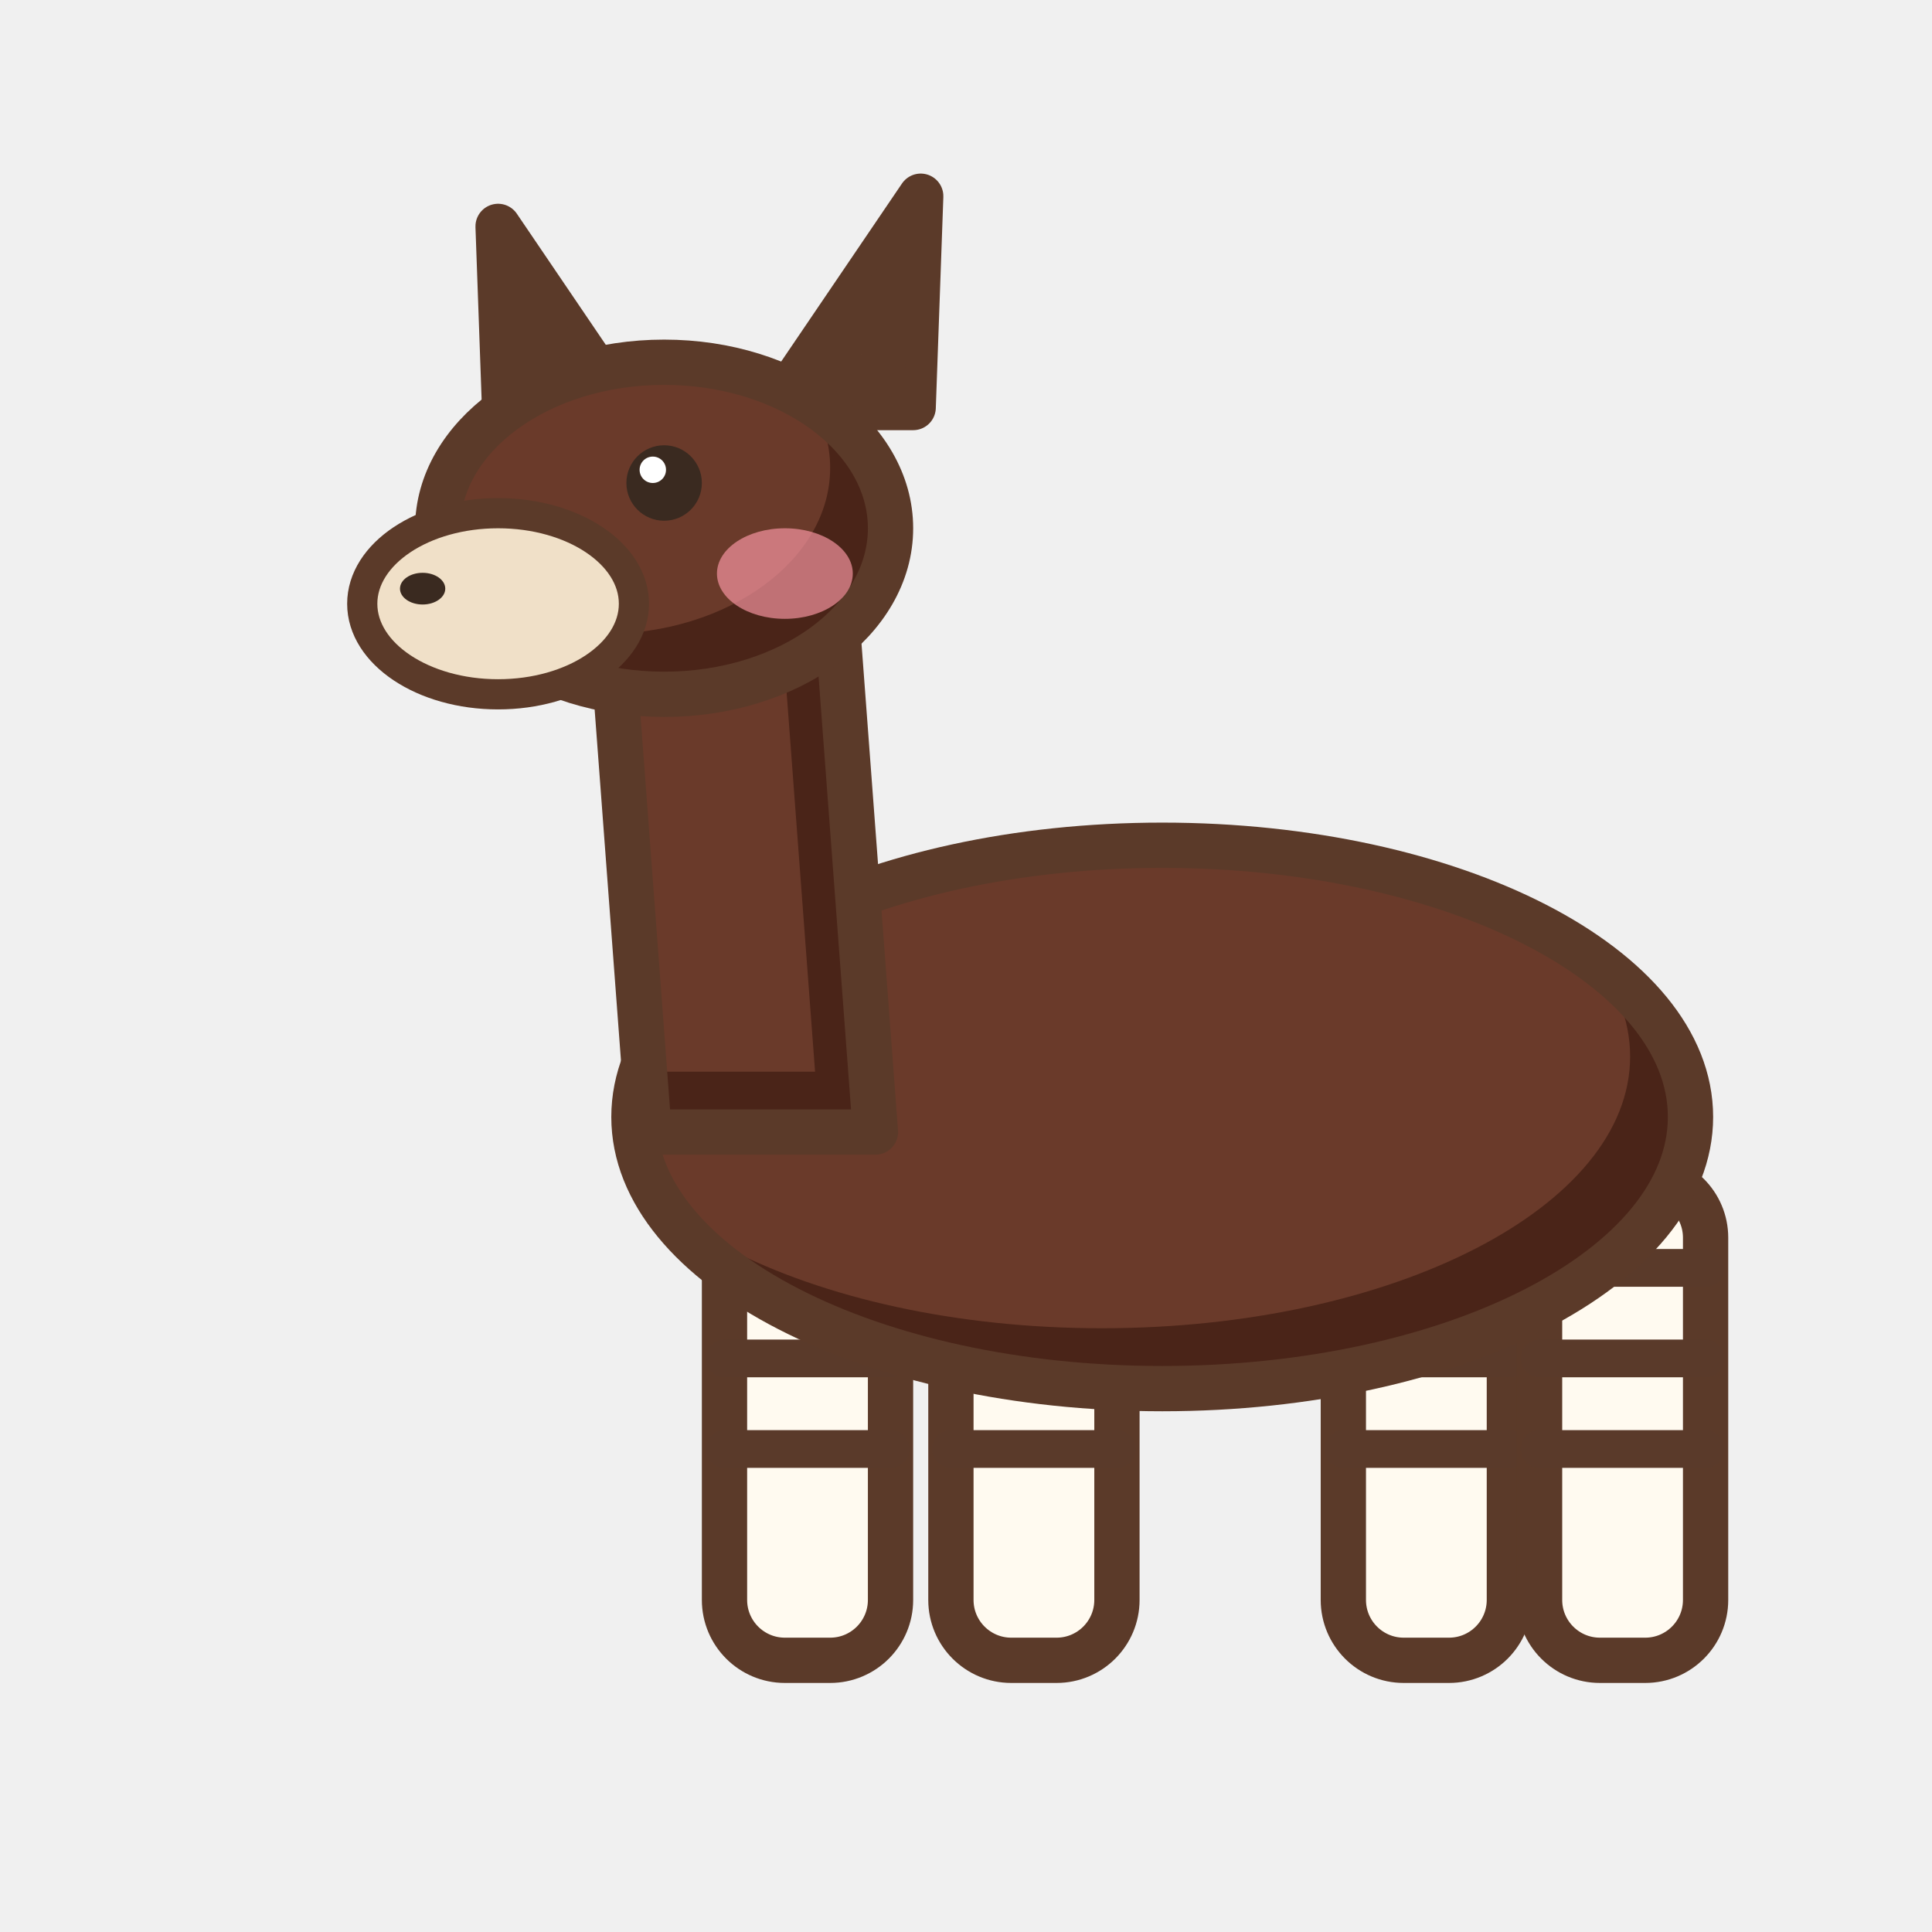
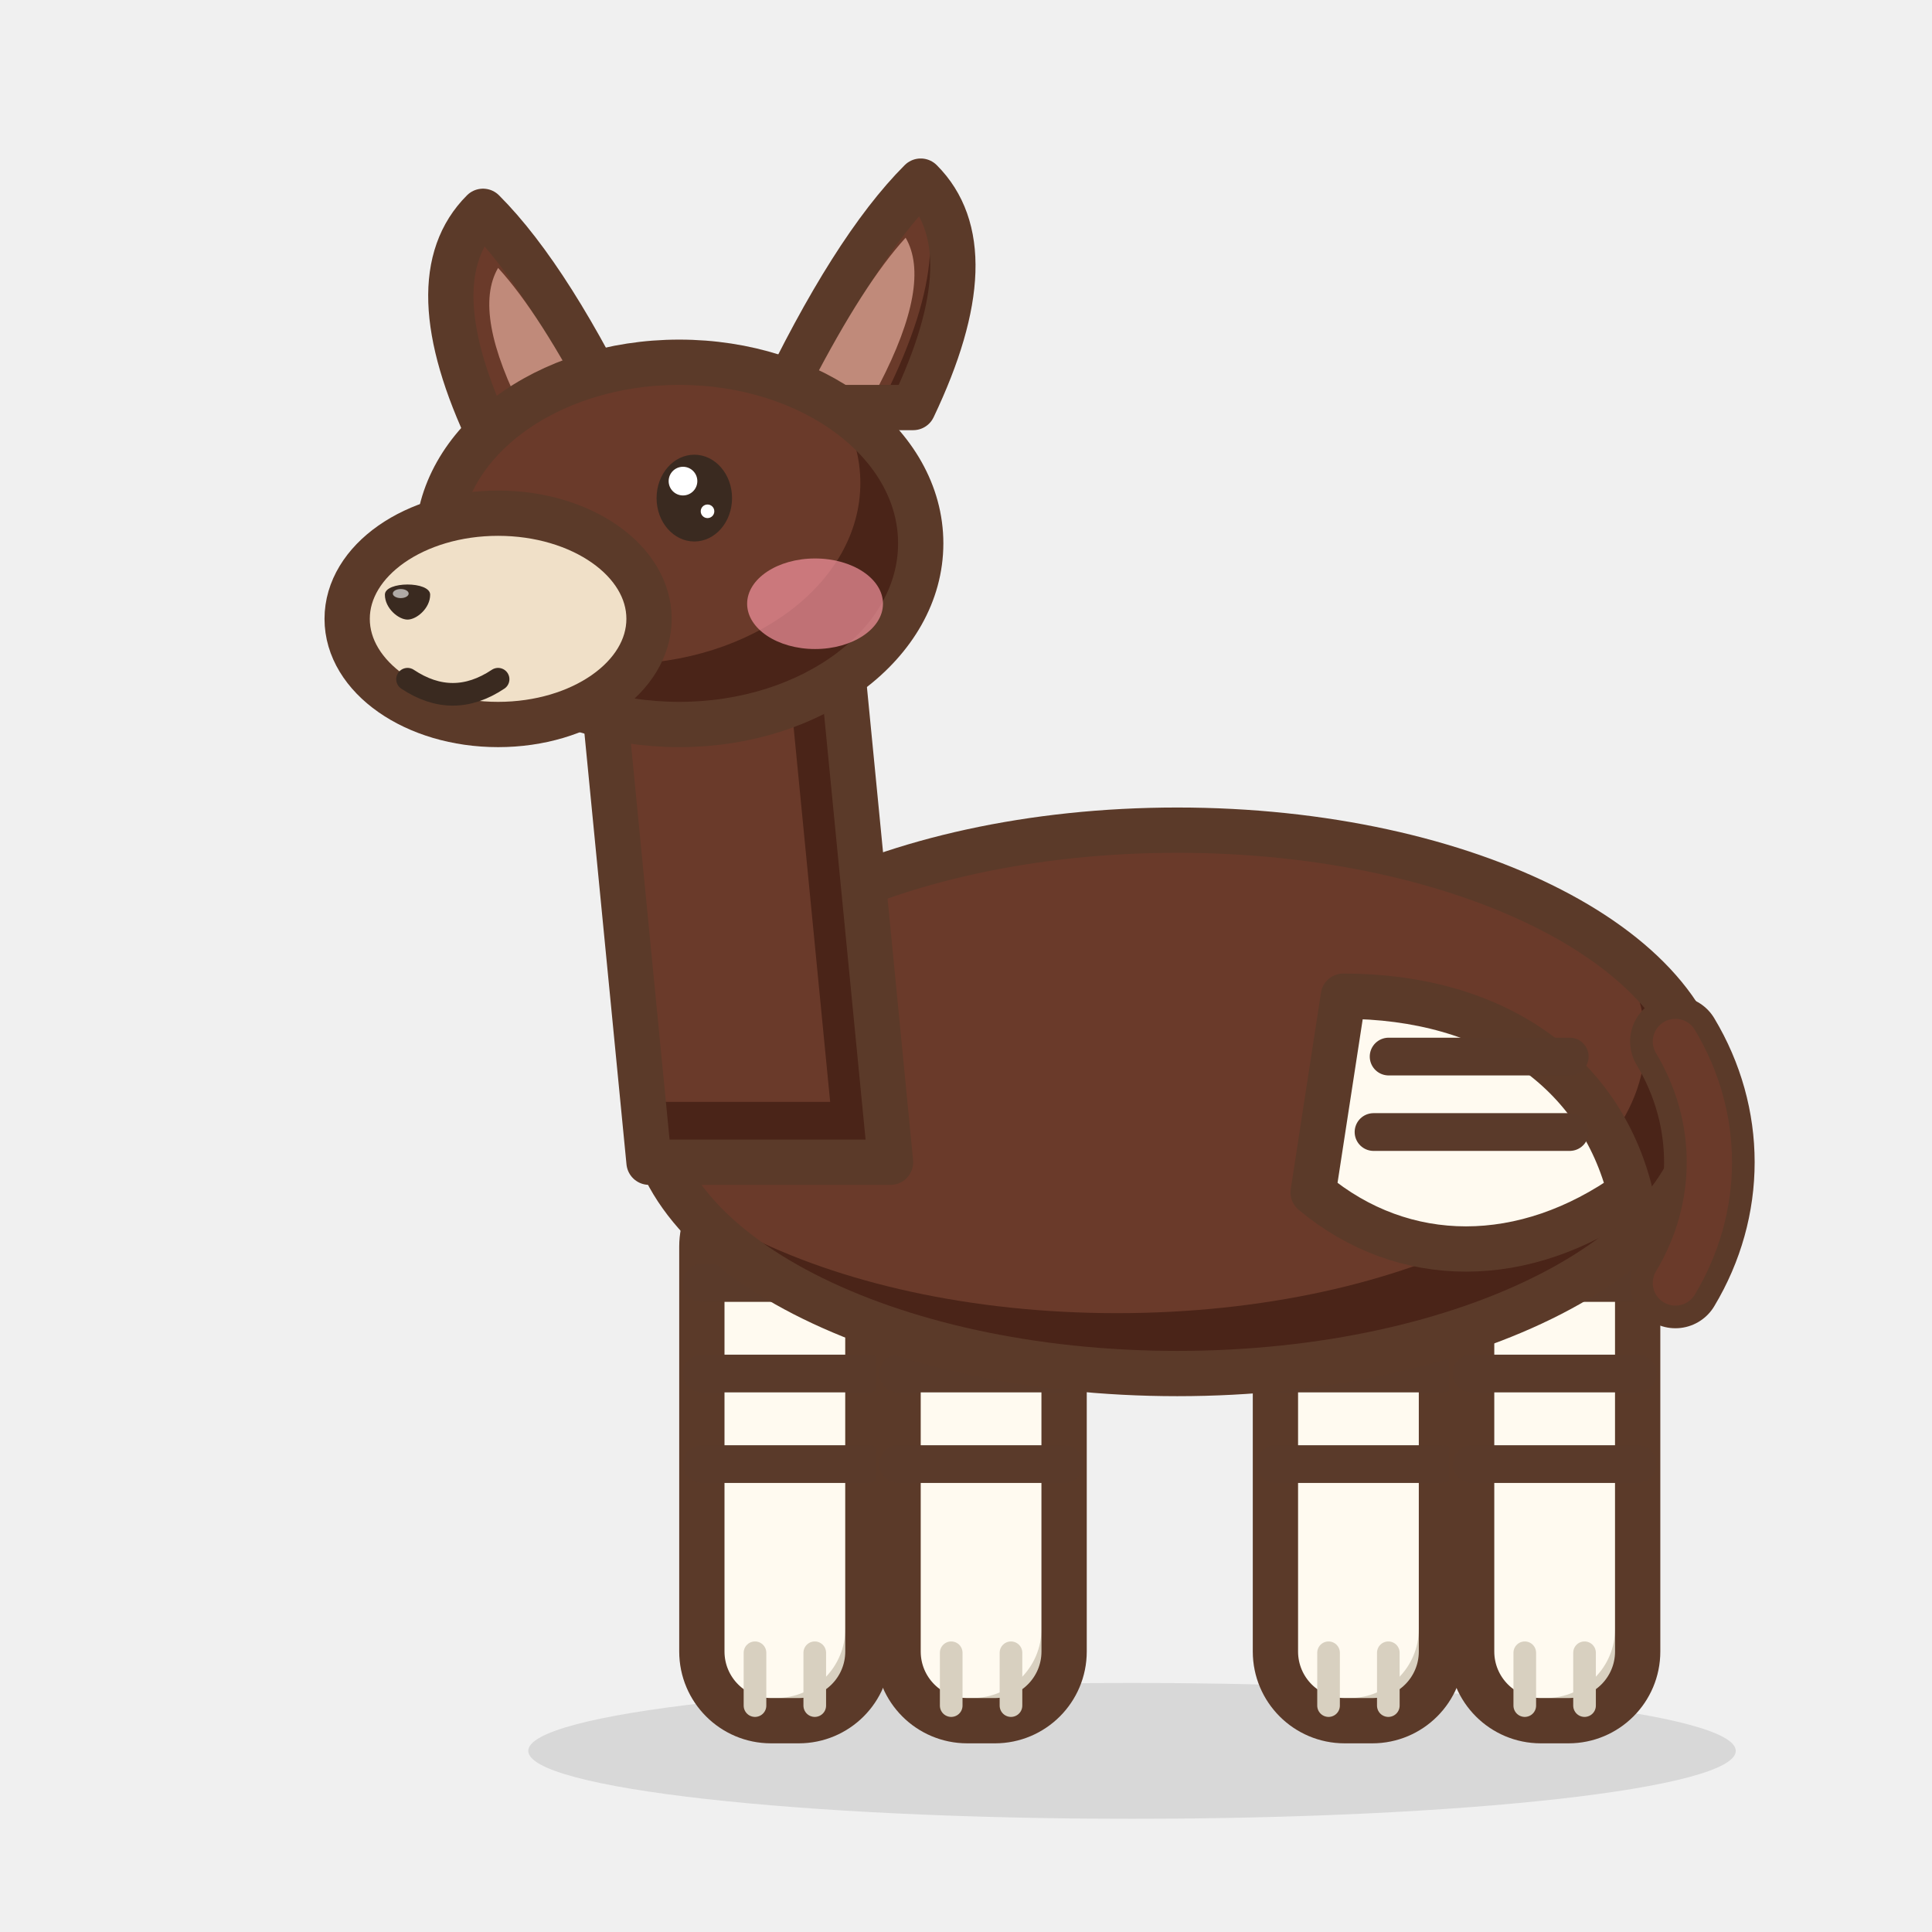
<svg xmlns="http://www.w3.org/2000/svg" viewBox="0 0 256 256">
  <g stroke="#5b3a29" stroke-width="6" stroke-linejoin="round" stroke-linecap="round" fill="none">
+     <ellipse cx="150" cy="232" rx="80" ry="9" fill="#000" stroke="none" opacity=".1" />
    <defs>
-       <path id="p190" d="M104 156h6a8 8 0 0 1 8 8v48a8 8 0 0 1 -8 8h-6a8 8 0 0 1 -8 -8v-48a8 8 0 0 1 8 -8z" />
+       <path id="p190" d="M102.167 156h3.667a9.167 9.167 0 0 1 9.167 9.167v53.667a9.167 9.167 0 0 1 -9.167 9.167h-3.667a9.167 9.167 0 0 1 -9.167 -9.167v-53.667a9.167 9.167 0 0 1 9.167 -9.167z" />
      <clipPath id="cp190">
        <use href="#p190" />
      </clipPath>
    </defs>
    <use href="#p190" fill="#d8d0c0" stroke="none" />
    <g clip-path="url(#cp190)">
-       <use href="#p190" fill="#fffaf0" stroke="none" transform="translate(-2 -2)" />
+       <use href="#p190" fill="#fffaf0" stroke="none" transform="translate(-3 -3)" />
    </g>
    <use href="#p190" fill="none" />
-     <path d="M96 168h22M96 180h22M96 192h22" fill="none" stroke="#5a3a2a" stroke-width="5" />
+     <path d="M100.04 219v7M107.96 219v7" fill="none" stroke="#d8d0c0" stroke-width="3" />
+     <path d="M93 170h22M93 182h22M93 194h22" fill="none" stroke="#5a3a2a" stroke-width="5" />
    <defs>
-       <path id="p191" d="M134 156h6a8 8 0 0 1 8 8v48a8 8 0 0 1 -8 8h-6a8 8 0 0 1 -8 -8v-48a8 8 0 0 1 8 -8z" />
+       <path id="p191" d="M128.167 156h3.667a9.167 9.167 0 0 1 9.167 9.167v53.667a9.167 9.167 0 0 1 -9.167 9.167h-3.667a9.167 9.167 0 0 1 -9.167 -9.167v-53.667a9.167 9.167 0 0 1 9.167 -9.167z" />
      <clipPath id="cp191">
        <use href="#p191" />
      </clipPath>
    </defs>
    <use href="#p191" fill="#d8d0c0" stroke="none" />
    <g clip-path="url(#cp191)">
-       <use href="#p191" fill="#fffaf0" stroke="none" transform="translate(-2 -2)" />
+       <use href="#p191" fill="#fffaf0" stroke="none" transform="translate(-3 -3)" />
    </g>
    <use href="#p191" fill="none" />
-     <path d="M126 168h22M126 180h22M126 192h22" fill="none" stroke="#5a3a2a" stroke-width="5" />
+     <path d="M126.04 219v7M133.96 219v7" fill="none" stroke="#d8d0c0" stroke-width="3" />
+     <path d="M119 170h22M119 182h22M119 194h22" fill="none" stroke="#5a3a2a" stroke-width="5" />
    <defs>
-       <path id="p192" d="M186 156h6a8 8 0 0 1 8 8v48a8 8 0 0 1 -8 8h-6a8 8 0 0 1 -8 -8v-48a8 8 0 0 1 8 -8z" />
+       <path id="p192" d="M178.167 156h3.667a9.167 9.167 0 0 1 9.167 9.167v53.667a9.167 9.167 0 0 1 -9.167 9.167h-3.667a9.167 9.167 0 0 1 -9.167 -9.167v-53.667a9.167 9.167 0 0 1 9.167 -9.167z" />
      <clipPath id="cp192">
        <use href="#p192" />
      </clipPath>
    </defs>
    <use href="#p192" fill="#d8d0c0" stroke="none" />
    <g clip-path="url(#cp192)">
-       <use href="#p192" fill="#fffaf0" stroke="none" transform="translate(-2 -2)" />
+       <use href="#p192" fill="#fffaf0" stroke="none" transform="translate(-3 -3)" />
    </g>
    <use href="#p192" fill="none" />
-     <path d="M178 168h22M178 180h22M178 192h22" fill="none" stroke="#5a3a2a" stroke-width="5" />
+     <path d="M176.04 219v7M183.96 219v7" fill="none" stroke="#d8d0c0" stroke-width="3" />
+     <path d="M169 170h22M169 182h22M169 194h22" fill="none" stroke="#5a3a2a" stroke-width="5" />
    <defs>
-       <path id="p193" d="M212 156h6a8 8 0 0 1 8 8v48a8 8 0 0 1 -8 8h-6a8 8 0 0 1 -8 -8v-48a8 8 0 0 1 8 -8z" />
+       <path id="p193" d="M204.167 156h3.667a9.167 9.167 0 0 1 9.167 9.167v53.667a9.167 9.167 0 0 1 -9.167 9.167h-3.667a9.167 9.167 0 0 1 -9.167 -9.167v-53.667a9.167 9.167 0 0 1 9.167 -9.167z" />
      <clipPath id="cp193">
        <use href="#p193" />
      </clipPath>
    </defs>
    <use href="#p193" fill="#d8d0c0" stroke="none" />
    <g clip-path="url(#cp193)">
-       <use href="#p193" fill="#fffaf0" stroke="none" transform="translate(-2 -2)" />
+       <use href="#p193" fill="#fffaf0" stroke="none" transform="translate(-3 -3)" />
    </g>
    <use href="#p193" fill="none" />
-     <path d="M204 168h22M204 180h22M204 192h22" fill="none" stroke="#5a3a2a" stroke-width="5" />
+     <path d="M202.04 219v7M209.96 219v7" fill="none" stroke="#d8d0c0" stroke-width="3" />
+     <path d="M195 170h22M195 182h22M195 194h22" fill="none" stroke="#5a3a2a" stroke-width="5" />
    <defs>
-       <path id="p194" d="M84 148a70 36 0 1 0 140 0a70 36 0 1 0 -140 0z" />
+       <path id="p194" d="M86 146a70 36 0 1 0 140 0a70 36 0 1 0 -140 0z" />
      <clipPath id="cp194">
        <use href="#p194" />
      </clipPath>
    </defs>
    <use href="#p194" fill="#4a2418" stroke="none" />
    <g clip-path="url(#cp194)">
      <use href="#p194" fill="#6a3a2a" stroke="none" transform="translate(-8 -8)" />
    </g>
    <use href="#p194" fill="none" />
+     <path d="M178 132c20 0 34 10 38 26-14 10-30 10-42 0z" fill="#fffaf0" />
+     <path d="M184 140h24M182 150h26" fill="none" stroke="#5a3a2a" stroke-width="5" />
+     <path d="M222 138c6 10 6 22 0 32" fill="none" stroke="#5b3a29" stroke-width="12" />
+     <path d="M222 138c6 10 6 22 0 32" fill="none" stroke="#6a3a2a" stroke-width="6" />
    <defs>
-       <path id="p195" d="M80 70c0-14 30-14 30 0l6 80H86z" />
+       <path id="p195" d="M78 72c0-14 32-14 32 0l8 82H86z" />
      <clipPath id="cp195">
        <use href="#p195" />
      </clipPath>
    </defs>
    <use href="#p195" fill="#4a2418" stroke="none" />
    <g clip-path="url(#cp195)">
      <use href="#p195" fill="#6a3a2a" stroke="none" transform="translate(-8 -8)" />
    </g>
    <use href="#p195" fill="none" />
    <defs>
-       <path id="p196" d="M67.0 58L66 30L85.0 58z" />
+       <path id="p196" d="M65.0 58Q55.0 37.0 64 28Q73.0 37.0 83.0 58z" />
      <clipPath id="cp196">
        <use href="#p196" />
      </clipPath>
    </defs>
    <use href="#p196" fill="#4a2418" stroke="none" />
    <g clip-path="url(#cp196)">
      <use href="#p196" fill="#6a3a2a" stroke="none" transform="translate(-3 -3)" />
    </g>
    <use href="#p196" fill="none" />
-     <path d="M71.5 54L68.0 39.8L80.5 54z" fill="#c08a7a" />
+     <path d="M69.5 55Q62.5 41.5 66.0 35.5Q71.5 41.5 78.5 55z" fill="#c08a7a" stroke="none" />
    <defs>
-       <path id="p197" d="M103.0 54L122 26L121.0 54z" />
+       <path id="p197" d="M103.0 54Q113.0 33.0 122 24Q131.0 33.0 121.0 54z" />
      <clipPath id="cp197">
        <use href="#p197" />
      </clipPath>
    </defs>
    <use href="#p197" fill="#4a2418" stroke="none" />
    <g clip-path="url(#cp197)">
      <use href="#p197" fill="#6a3a2a" stroke="none" transform="translate(-3 -3)" />
    </g>
    <use href="#p197" fill="none" />
-     <path d="M107.5 50L120.0 35.8L116.5 50z" fill="#c08a7a" />
+     <path d="M107.5 51Q114.5 37.5 120.0 31.5Q123.5 37.5 116.5 51z" fill="#c08a7a" stroke="none" />
    <defs>
-       <path id="p198" d="M58 70a30 22 0 1 0 60 0a30 22 0 1 0 -60 0z" />
+       <path id="p198" d="M58 72a32 24 0 1 0 64 0a32 24 0 1 0 -64 0z" />
      <clipPath id="cp198">
        <use href="#p198" />
      </clipPath>
    </defs>
    <use href="#p198" fill="#4a2418" stroke="none" />
    <g clip-path="url(#cp198)">
      <use href="#p198" fill="#6a3a2a" stroke="none" transform="translate(-8 -8)" />
    </g>
    <use href="#p198" fill="none" />
-     <path d="M48 80a18 12 0 1 0 36 0a18 12 0 1 0 -36 0z" fill="#f0e0c8" stroke-width="4" />
-     <circle cx="88" cy="64" r="5" fill="#3a2a20" stroke="none" />
-     <circle cx="86.5" cy="62.25" r="1.75" fill="#fff" stroke="none" />
-     <ellipse cx="104" cy="76" rx="9" ry="6" fill="#ff9aa8" stroke="none" opacity=".65" />
-     <ellipse cx="56" cy="78" rx="3" ry="2.1" fill="#3a2a20" stroke="none" />
+     <defs>
+       <path id="p199" d="M46 82a20 14 0 1 0 40 0a20 14 0 1 0 -40 0z" />
+       <clipPath id="cp199">
+         <use href="#p199" />
+       </clipPath>
+     </defs>
+     <use href="#p199" fill="#d0c0a8" stroke="none" />
+     <g clip-path="url(#cp199)">
+       <use href="#p199" fill="#f0e0c8" stroke="none" transform="translate(-2 -2)" />
+     </g>
+     <use href="#p199" fill="none" />
+     <ellipse cx="92" cy="66" rx="5" ry="5.75" fill="#3a2a20" stroke="none" />
+     <circle cx="90.5" cy="63.75" r="1.9" fill="#fff" stroke="none" />
+     <circle cx="93.75" cy="67.75" r="0.9" fill="#fff" stroke="none" />
+     <ellipse cx="108" cy="80" rx="9" ry="6" fill="#ff9aa8" stroke="none" opacity=".65" />
+     <path d="M51 78.8c0-1.8 6-1.8 6 0s-1.8 3.3-3 3.3-3-1.5-3-3.3z" fill="#3a2a20" stroke="none" />
+     <ellipse cx="53.1" cy="78.65" rx="1.05" ry="0.6" fill="#fff" stroke="none" opacity=".6" />
+     <path d="M54 90q6 4 12 0" fill="none" stroke="#3a2a20" stroke-width="3" />
  </g>
</svg>
